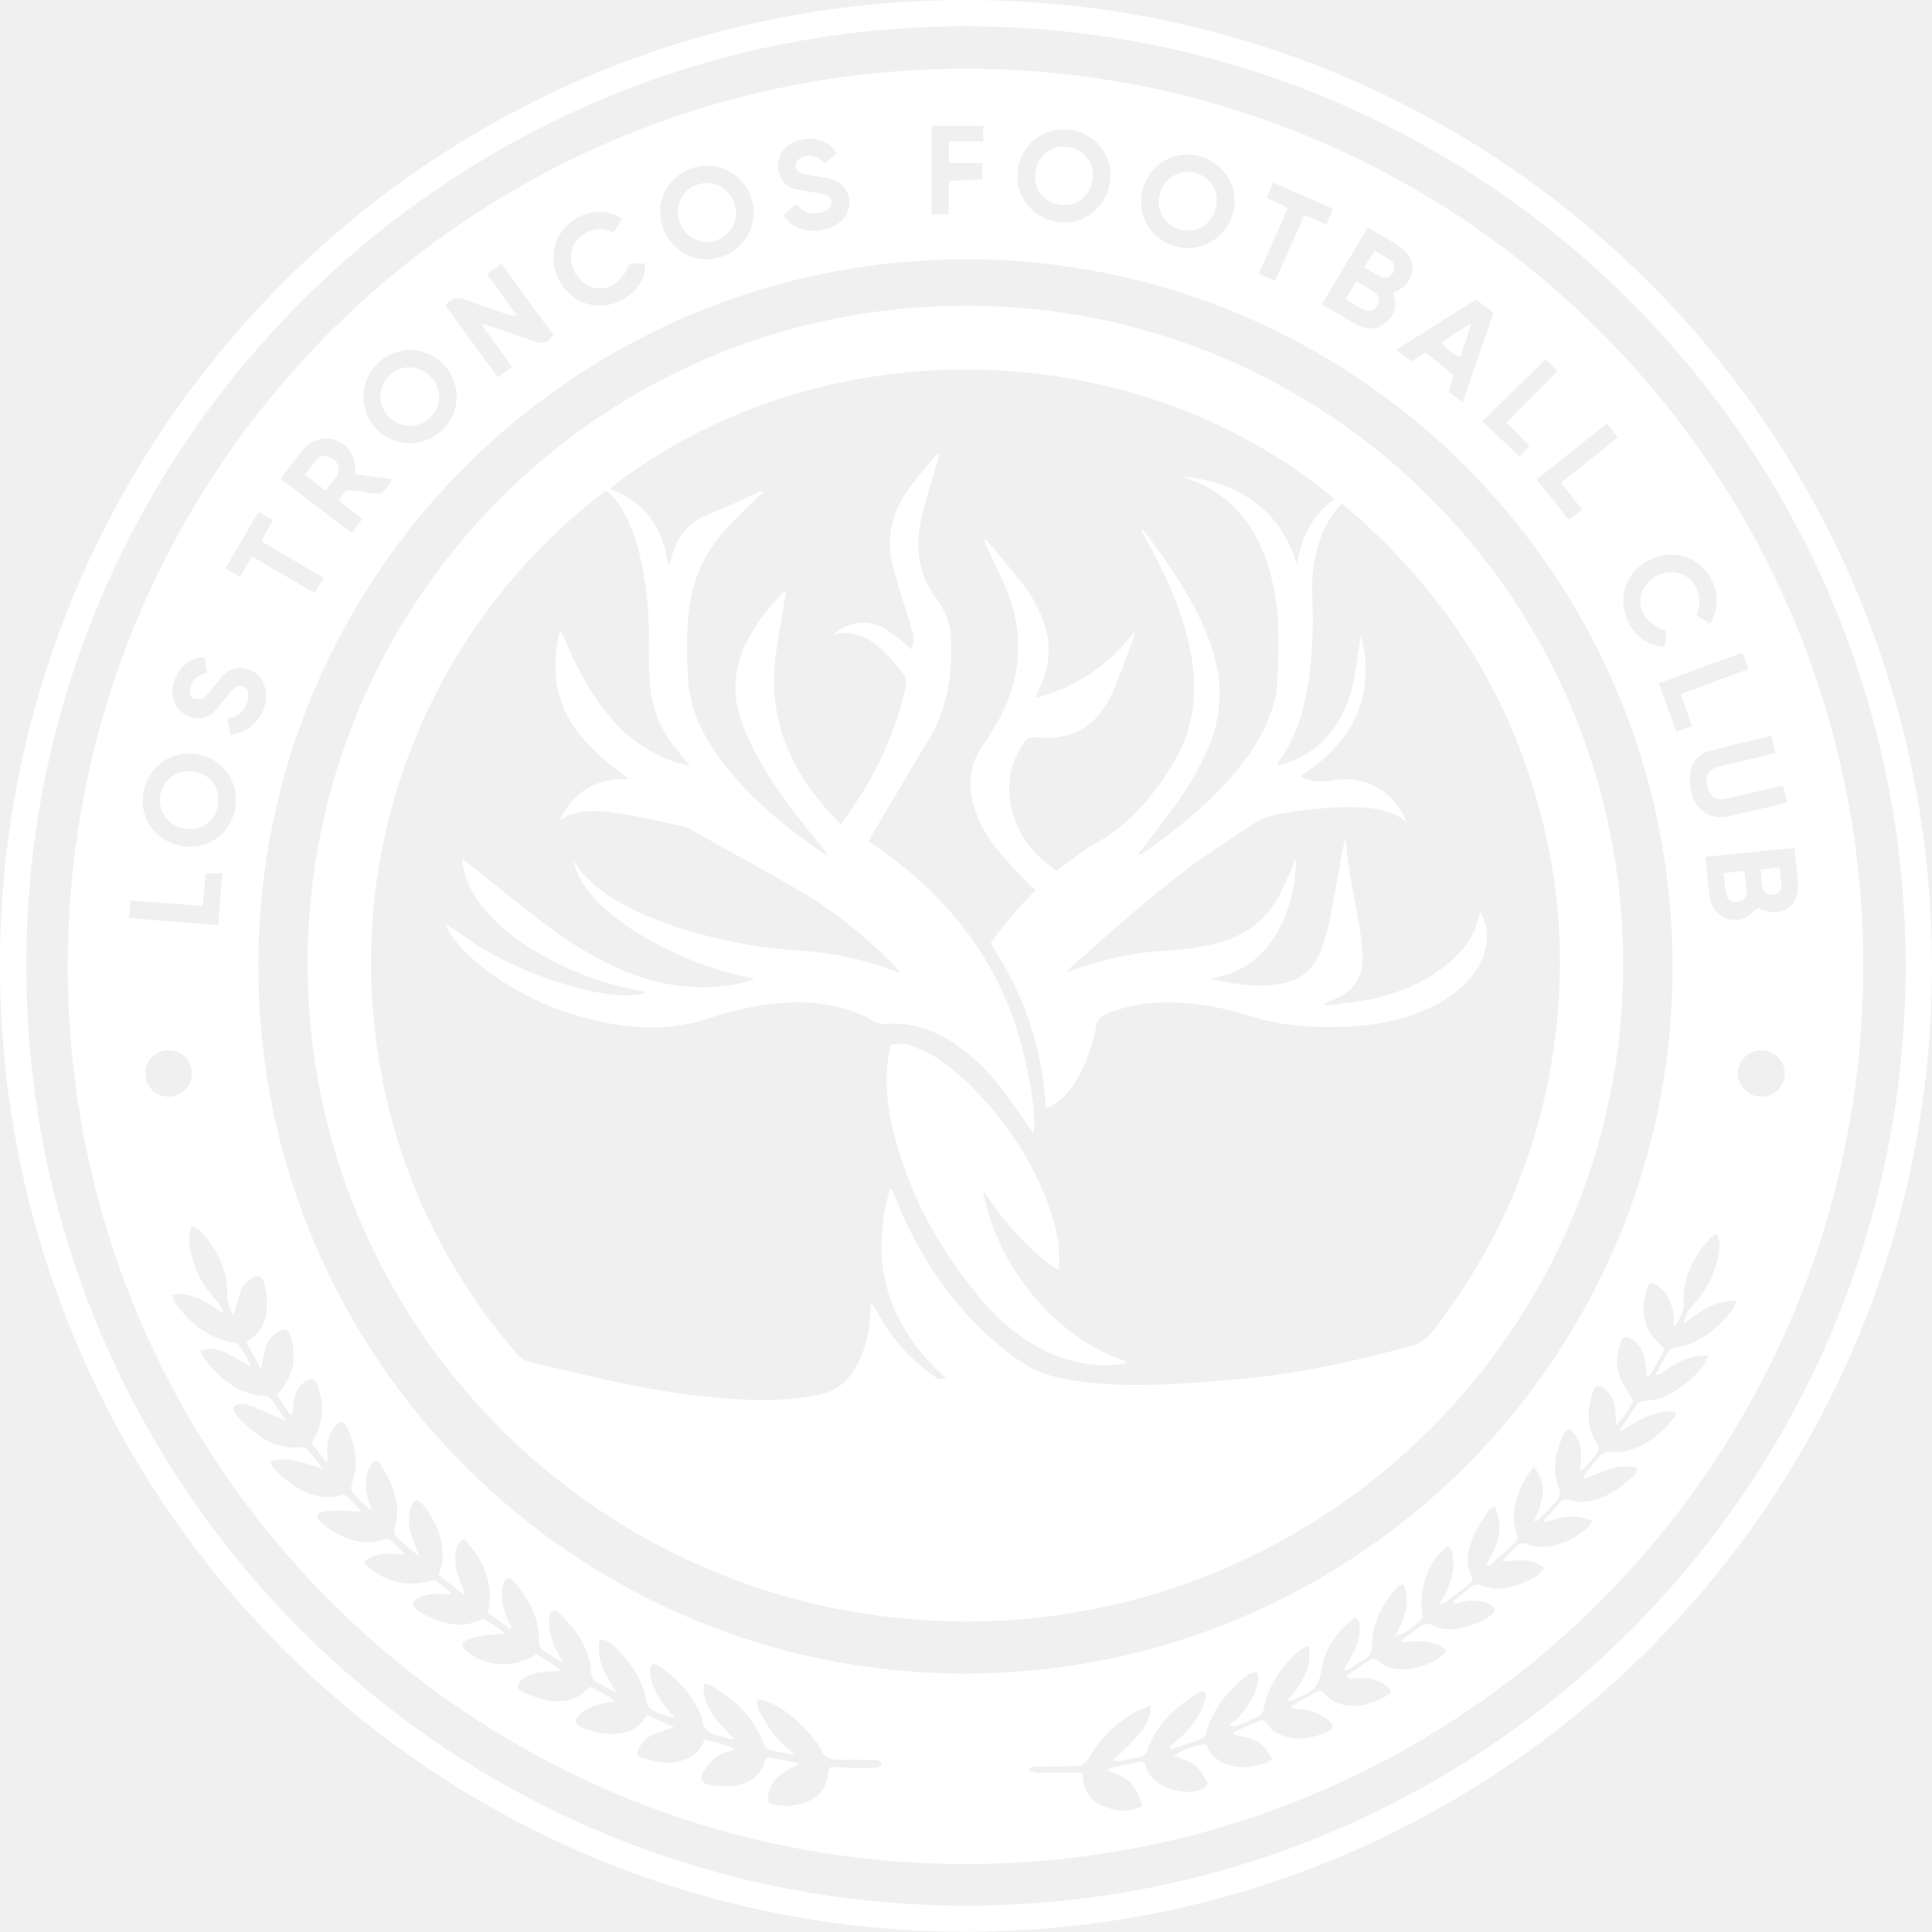
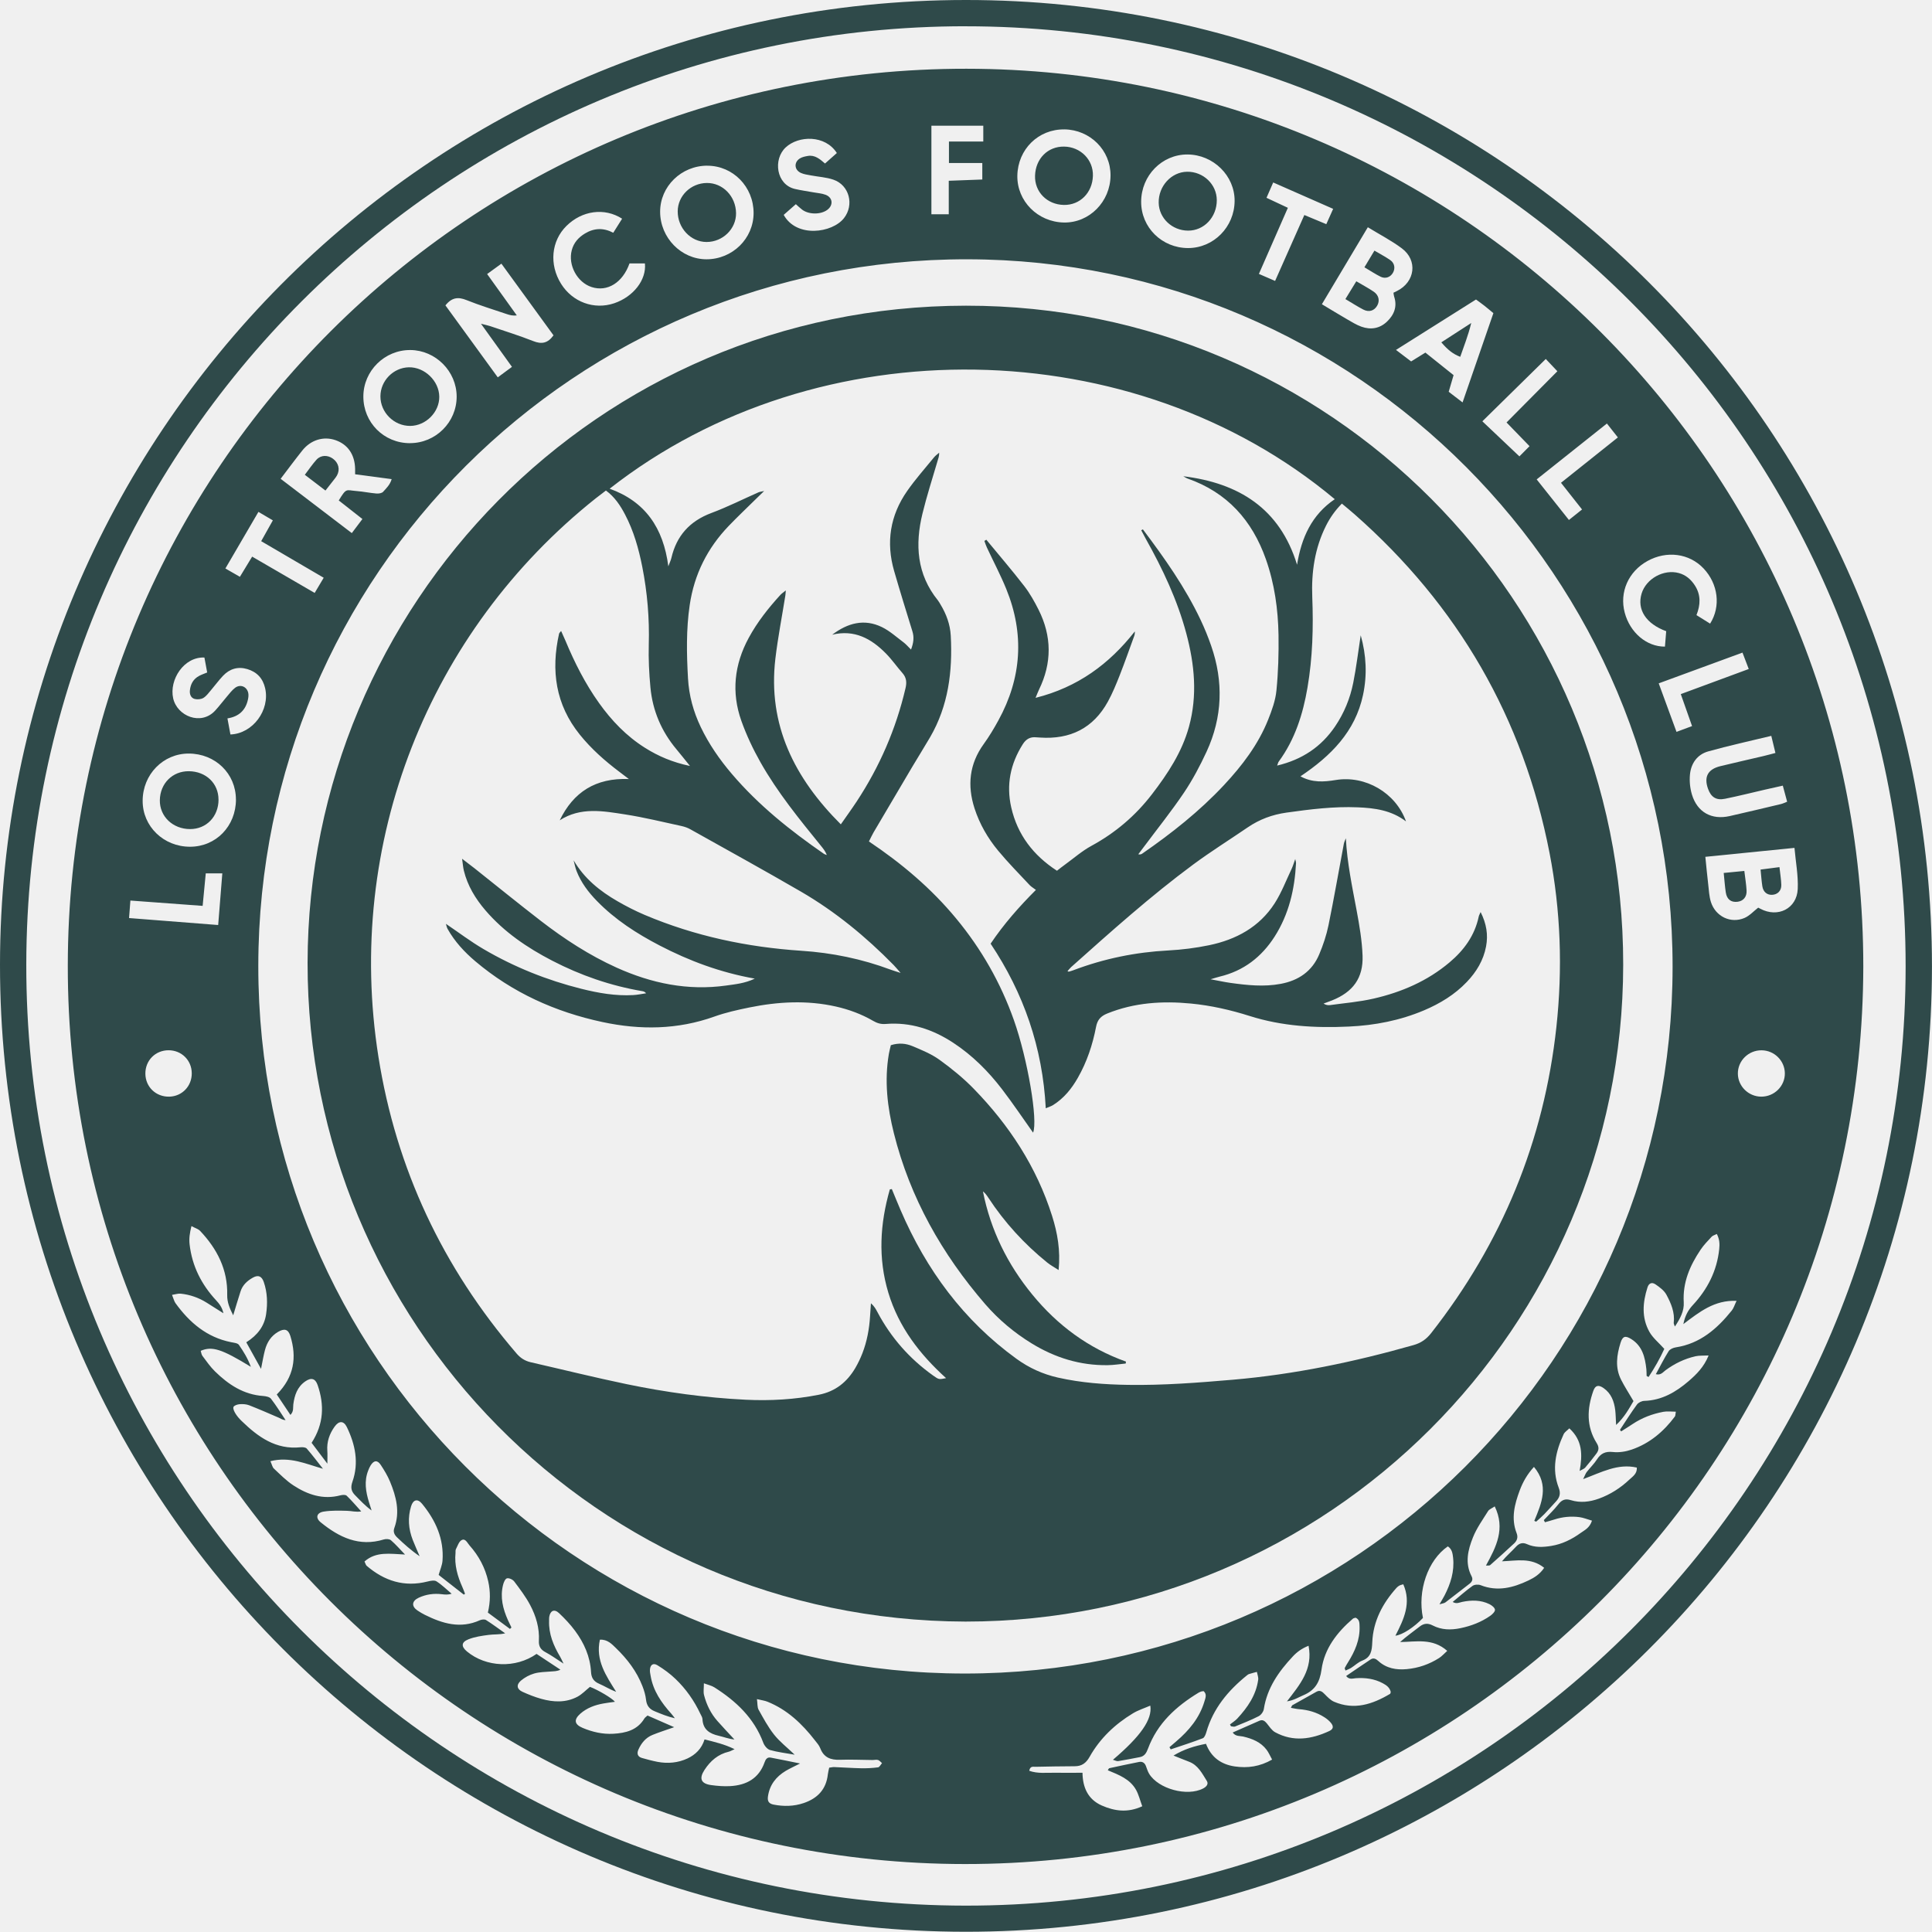
<svg xmlns="http://www.w3.org/2000/svg" width="700" height="700" fill="none">
-   <g fill="#fff" clip-path="url(#a)">
+   <g fill="#2F4A4A" clip-path="url(#a)">
    <path d="M349.822 699.914C156.301 699.814-.058 543.07 0 349.55.057 158.629 154.616.043 349.964 0c193.72-.043 350.079 156.73 350.022 350.221-.057 193.335-156.902 349.808-350.179 349.693h.015Zm0-690.402C162.128 9.512 9.74 161.757 9.526 349.45 9.312 537.743 161.5 690.26 349.793 690.445c187.964.186 340.595-152.273 340.652-340.266.058-188.222-152.359-340.667-340.638-340.653l.015-.014Z" />
    <path d="M675.107 350.236c-.343 179.852-145.548 325.242-325.471 325.142-179.938-.1-325.214-145.647-325.071-325.485.143-179.895 145.69-325.128 325.585-324.985 179.624.128 325.028 145.947 324.957 325.328Zm-69.096.1c.071-141.363-114.356-256.19-255.504-256.39-141.92-.214-256.846 114.313-256.918 256.018-.071 141.491 114.513 256.318 255.847 256.389 141.734.072 256.503-114.441 256.575-256.017ZM100.345 505.18c6.212-6.312 7.241-13.339 4.87-21.08-.771-2.514-2.142-2.885-4.456-1.542-2.557 1.485-4 3.784-4.742 6.527-.557 2.056-.885 4.17-1.442 6.883a3529.281 3529.281 0 0 0-5.342-9.626c4.114-2.599 6.556-5.884 7.184-10.211.571-3.899.471-7.812-.843-11.626-.728-2.099-1.985-2.685-3.913-1.614-2.056 1.143-3.77 2.685-4.513 5.028-.9 2.77-1.714 5.57-2.656 8.64-1.243-2.456-2.228-4.684-2.171-7.341.228-9.183-3.642-16.709-9.797-23.222-.686-.728-1.814-1.028-3.157-1.757-.642 2.571-.914 4.528-.671 6.627.9 7.855 4.285 14.525 9.597 20.252 1.171 1.271 2.185 2.542 2.657 4.699l-6.084-3.842a21.758 21.758 0 0 0-9.398-3.256c-.9-.1-1.856.242-3.142.442.557 1.357.757 2.285 1.257 2.999 5.084 7.027 11.34 12.383 20.152 14.14.985.199 2.37.314 2.828.971 1.628 2.371 3.184 4.827 4.327 7.955-10.554-6.456-14.025-7.57-18.167-5.799.2.6.243 1.328.615 1.828 1.456 1.928 2.842 3.956 4.556 5.627 4.87 4.771 10.368 8.427 17.48 8.912.972.072 2.286.329 2.8.986 1.914 2.471 3.556 5.156 5.298 7.755-1.085-.043-1.713-.543-2.427-.857-3.571-1.542-7.156-3.113-10.783-4.527-1.043-.4-2.285-.472-3.414-.386-.814.057-2.028.457-2.256 1.014-.243.628.314 1.7.757 2.428.6.971 1.385 1.857 2.213 2.656 5.942 5.77 12.368 10.44 21.323 9.512.743-.071 1.828 0 2.243.457 2.056 2.357 3.941 4.87 5.884 7.327-6.213-1.757-11.983-4.528-19.038-2.742.543 1.185.7 2.156 1.271 2.685 2.257 2.113 4.47 4.384 7.041 6.07 5.156 3.37 10.754 5.284 17.067 3.613.714-.186 1.828-.272 2.256.143 1.857 1.785 3.528 3.77 5.27 5.684-1.956.314-3.499-.172-5.055-.214-2.857-.072-5.77-.172-8.57.285-2.556.414-3.027 2.285-1.071 3.871 6.699 5.455 13.954 8.983 22.923 6.212.757-.228 1.985-.185 2.528.286 1.699 1.457 3.17 3.171 5.113 5.184-5.485-.243-10.483-1.199-14.682 2.528.371.757.471 1.271.771 1.543 6.427 5.512 13.682 7.84 22.108 5.698 1.029-.257 2.457-.543 3.2-.057 1.985 1.271 3.684 2.971 5.498 4.499-1.314.4-2.413.314-3.499.171-2.928-.357-5.77.029-8.441 1.271-2.527 1.186-2.685 3.114-.414 4.642a24.053 24.053 0 0 0 2.685 1.571c6.384 3.17 12.868 5.113 19.895 1.942.643-.285 1.714-.414 2.242-.071 2.371 1.499 4.628 3.199 6.927 4.813-2.199.514-4.127.314-6.013.571-2.485.329-5.041.686-7.341 1.614-2.599 1.043-2.627 2.614-.499 4.385 6.955 5.755 17.623 6.198 25.221.885 2.828 1.871 5.742 3.785 8.641 5.713-1.228.628-2.314.557-3.399.657-2.057.171-4.185.171-6.141.742a13.342 13.342 0 0 0-4.785 2.585c-1.742 1.514-1.457 3.114.6 4.042 2.199 1 4.47 1.9 6.784 2.542 4.427 1.243 8.926 1.457 13.125-.771 1.657-.885 2.999-2.342 4.527-3.57 3 1.142 8.141 4.184 9.041 5.413-1.414.2-2.785.357-4.128.599-3.099.543-6.027 1.614-8.412 3.714-2.456 2.185-2.142 3.884.843 5.141 3.556 1.5 7.255 2.342 11.126 2.128 4.513-.257 8.683-1.285 11.254-5.541.228-.372.643-.614 1.128-1.071 3.114 1.356 6.198 2.713 9.655 4.227-2.971 1.043-5.442 1.828-7.841 2.799-2.471 1-4.07 2.971-5.127 5.356-.6 1.385-.3 2.542 1.285 2.999 1.885.543 3.77 1.043 5.699 1.414 3.727.7 7.44.343 10.825-1.242 2.814-1.329 5.113-3.471 6.17-6.898 3.656.942 7.127 1.699 10.883 3.541-1.071.472-1.557.772-2.071.9-3.928.929-6.698 3.328-8.855 6.641-1.999 3.085-1.285 4.956 2.428 5.47 2.271.314 4.613.5 6.898.372 5.856-.329 10.412-2.757 12.468-8.641.372-1.071.957-1.928 2.228-1.685 3.357.628 6.684 1.328 10.626 2.128-2.142 1.099-3.727 1.799-5.184 2.67-3.528 2.114-5.856 5.085-6.456 9.298-.257 1.785.415 2.599 2.043 2.928 3.684.714 7.326.657 10.911-.557 5.027-1.7 8.169-4.985 8.755-10.44.086-.772.314-1.543.485-2.385.7-.086 1.257-.229 1.814-.215 3.228.129 6.456.357 9.669.429a40.983 40.983 0 0 0 6.213-.329c.542-.071.957-.985 1.442-1.528-.485-.4-.914-.985-1.456-1.142-.629-.186-1.372.028-2.057.014-3.913-.029-7.841-.229-11.754-.086-3.356.114-5.827-.828-7.113-4.184-.399-1.043-1.213-1.957-1.928-2.857-4.655-5.998-10.04-11.125-17.224-14.01-.999-.4-2.099-.529-3.784-.929.242 1.714.1 2.942.585 3.814 1.728 3.099 3.428 6.269 5.613 9.04 2.014 2.542 4.67 4.599 7.47 7.284-3.342-.6-6.199-.914-8.941-1.7-.985-.285-2.028-1.556-2.414-2.599-3.356-8.998-9.897-15.139-17.752-20.109-.986-.628-2.214-.871-3.785-1.457 0 1.814-.243 3.085.043 4.228.9 3.499 2.457 6.712 4.87 9.44 2 2.271 4.099 4.47 6.156 6.684-2.043-.186-3.828-.914-5.699-1.342-3.313-.757-5.713-2.257-5.884-6.056-.028-.643-.471-1.285-.771-1.914-2.228-4.741-5.199-8.983-8.969-12.596-1.971-1.9-4.228-3.557-6.57-4.985-1.585-.971-2.656-.143-2.728 1.728-.028.686.129 1.371.243 2.057.914 5.456 3.899 9.769 7.498 13.768.471.514.871 1.099 1.3 1.656-2.657-.599-4.97-1.571-7.298-2.527-1.871-.757-2.9-2.014-3.142-4.114-.186-1.699-.686-3.399-1.314-4.998-2.071-5.37-5.513-9.855-9.598-13.797-1.471-1.414-3.028-3.185-5.812-3.042-1.657 7.455 2.227 13.054 5.884 18.881-2.271-.814-4.156-2.057-6.199-2.928-1.971-.842-2.785-2.171-2.899-4.227-.314-5.599-2.514-10.526-5.798-14.954-1.7-2.299-3.699-4.413-5.785-6.383-1.713-1.614-3.184-.957-3.57 1.371-.071.457-.029.914-.043 1.385-.171 4.799 1.6 9.012 3.999 13.039.357.586.614 1.229 1.243 2.5-2.628-1.686-4.485-3.057-6.513-4.128-1.771-.928-2.528-2.142-2.428-4.127.257-4.628-1.042-8.969-3.156-12.968-1.6-3.028-3.714-5.799-5.784-8.555-.529-.7-1.871-1.328-2.628-1.128-.643.157-1.2 1.485-1.414 2.385-1.114 4.47-.057 8.683 1.771 12.768.4.899.842 1.771 1.271 2.656-.186.172-.357.343-.543.514a5018.886 5018.886 0 0 0-7.998-5.912c.943-4.028.943-7.641.129-11.312-1.114-4.97-3.428-9.269-6.784-13.039-.814-.914-1.485-2.642-2.856-1.914-1 .529-1.457 2.114-2.071 3.285-.2.371-.1.9-.143 1.371-.443 4.385.728 8.455 2.499 12.397.357.785.629 1.585.943 2.385-.143.1-.3.214-.443.314a3404.69 3404.69 0 0 1-9.112-7.141c.529-1.857 1.271-3.47 1.4-5.141.571-7.927-2.5-14.654-7.398-20.624-1.628-1.985-3.242-1.528-3.985.9-1.271 4.128-.957 8.198.6 12.197.771 1.985 1.671 3.927 2.499 5.898-3.013-2.042-5.627-4.398-8.169-6.826-.943-.9-1.528-1.986-1-3.414 2.128-5.827.672-11.382-1.556-16.781-.872-2.114-2.086-4.113-3.342-6.027-1.214-1.871-2.5-1.757-3.685.129-.371.585-.629 1.228-.886 1.87-1.528 3.871-.885 7.698.286 11.497.314 1 .628 1.986.943 2.971-2.343-1.685-4.099-3.628-5.956-5.498-1.471-1.472-1.7-2.885-.971-4.956 2.385-6.827 1.014-13.44-2.028-19.738-1.157-2.385-2.885-2.371-4.456-.171-1.857 2.613-2.871 5.484-2.628 8.755.1 1.271.014 2.556.014 4.655-2.256-2.984-4.013-5.312-5.712-7.555 4.455-6.869 4.641-13.782 2.199-20.894-.843-2.471-2.371-2.842-4.499-1.357-2.899 2.014-3.885 5.013-4.327 8.312-.157 1.171.242 2.485-1.043 3.828-1.742-2.6-3.313-4.956-4.956-7.413l.072-.057Zm476.445 45.774c-1.686-.486-3.057-1.057-4.47-1.257-3.114-.414-6.213-.114-9.227.871-1.099.357-2.213.643-3.327.971-.143-.257-.272-.514-.414-.771 1.785-1.914 3.713-3.727 5.312-5.784 1.257-1.614 2.543-2.057 4.456-1.457 3.442 1.071 6.856.657 10.183-.543 4.171-1.513 7.87-3.884 11.083-6.926 1.128-1.071 2.814-2.071 2.671-4.328-6.913-1.571-12.768 1.686-19.452 4.185.643-1.3.871-2.042 1.314-2.599 1.199-1.543 2.656-2.928 3.699-4.556 1.414-2.2 3.085-2.957 5.755-2.671 2.214.243 4.642-.129 6.77-.857 6.527-2.228 11.597-6.513 15.696-11.997.228-.314.171-.842.343-1.756-1.671 0-3.128-.215-4.499.042-3.999.743-7.755 2.171-11.169 4.442-1.371.914-2.756 1.771-4.141 2.657-.143-.186-.286-.386-.429-.572 2.028-3.07 3.985-6.184 6.156-9.154.528-.715 1.713-1.3 2.628-1.329 6.384-.185 11.496-3.199 16.11-7.169 2.813-2.428 5.527-5.085 7.226-9.283-1.899.1-3.37-.029-4.741.285-3.985.9-7.598 2.657-10.883 5.085-.914.671-1.671 1.87-3.499 1.413 1.614-2.956 2.999-5.727 4.641-8.34.457-.729 1.657-1.243 2.6-1.386 8.826-1.356 14.967-6.741 20.28-13.353.671-.828.985-1.957 1.728-3.499-8.041-.329-13.382 3.984-19.281 8.426.629-3.07 1.743-5.07 3.442-6.898 5.328-5.727 8.727-12.397 9.555-20.266.2-1.842.129-3.599-.871-5.484-.757.385-1.471.557-1.885.999-1.4 1.514-2.871 3.014-4.014 4.728-3.856 5.741-6.512 11.839-6.084 19.052.186 3.07-1.256 5.855-3.213 8.755-.243-.743-.457-1.057-.414-1.329.457-3.756-.971-7.083-2.657-10.211-.814-1.514-2.442-2.714-3.927-3.728-1.343-.928-2.442-.443-2.928 1.1-1.742 5.441-2.185 10.954.7 16.096 1.242 2.213 3.385 3.927 5.398 6.169-1.528 3.371-3.499 6.856-5.698 10.183-.529-.285-.714-.342-.714-.399-.043-.8 0-1.6-.086-2.385-.471-4.328-1.428-8.441-5.498-10.969-2.114-1.314-3.085-1.057-3.842 1.3-1.414 4.484-2.057 9.04.185 13.453 1.271 2.5 2.814 4.87 4.485 7.727-1.543 2.599-3.199 5.77-6.298 8.655-.129-2.2-.129-3.799-.315-5.37-.4-3.171-1.442-6.042-4.213-7.984-1.828-1.271-2.999-1.071-3.727 1-2.3 6.469-2.571 12.896 1.228 18.938.928 1.485.785 2.57-.086 3.756a94.742 94.742 0 0 1-4.099 5.127c-.371.428-1.014.628-1.999 1.185 1.057-5.884 1.057-11.054-3.728-15.424-.757.757-1.685 1.314-2.071 2.128-2.885 6.227-4.37 12.668-1.785 19.38.8 2.057.371 3.542-1.014 5.013-1.414 1.514-2.771 3.085-4.213 4.571-.928.956-1.957 1.813-2.942 2.713-.229-.1-.457-.186-.686-.286 2.685-6.426 5.456-12.867-.114-19.551-2.485 2.713-4.027 5.512-5.156 8.512-1.871 5.027-3.213 10.154-1.128 15.467.6 1.528.157 2.756-.914 3.756a409.19 409.19 0 0 1-8.698 7.869c-.228.2-.757.086-1.499.143 3.77-6.841 7.083-13.396 3.184-21.437-1.028.7-1.985 1.028-2.413 1.7-1.942 3.113-4.142 6.169-5.484 9.54-1.8 4.499-2.985 9.269-.5 14.053.571 1.086.257 1.971-.714 2.714-2.928 2.242-5.813 4.542-8.755 6.77-.429.328-1.071.357-2.157.699.829-1.442 1.371-2.313 1.843-3.213 2.199-4.27 3.613-8.726 3.099-13.625-.172-1.6-.4-3.185-1.914-4.156-7.241 4.97-11.068 16.096-9.012 25.936-3.17 3.328-7.398 6.127-9.983 6.427 3.071-5.942 5.856-11.84 2.856-18.624-.685.214-1.042.257-1.328.414-.4.229-.8.5-1.1.843-5.07 5.656-8.497 12.097-8.811 19.795-.129 2.985-.429 5.384-3.642 6.612-1.471.557-2.671 1.786-4.042 2.642-.614.386-1.314.614-2.014.943-.157-.5-.343-.771-.271-.914.357-.714.771-1.4 1.199-2.085 2.486-3.971 4.328-8.141 4.171-12.968-.043-1.286 0-2.542-1.443-3.185-.371.128-.757.171-.985.371-5.742 4.942-10.326 10.84-11.354 18.424-.643 4.67-2.414 7.555-6.627 9.326-1.757.743-3.371 1.814-5.899 2.199 4.742-6.126 9.484-11.696 7.827-20.151-2.485.999-4.227 2.285-5.699 3.87-5.112 5.456-9.326 11.426-10.511 19.081-.143.957-1.014 2.142-1.885 2.585-2.757 1.414-5.67 2.542-8.541 3.727-.414.172-.971-.043-1.471-.085-.128-.215-.243-.443-.371-.657.885-.7 1.871-1.314 2.642-2.128 3.728-4.028 6.812-8.455 7.584-14.068.128-.914-.3-1.9-.472-2.856-.942.257-1.899.485-2.842.785-.314.1-.6.343-.871.557-6.755 5.484-12.14 11.925-14.596 20.48-.243.829-.671 1.986-1.3 2.228-3.827 1.471-7.726 2.714-11.611 4.028a22.769 22.769 0 0 1-.457-.786c.814-.7 1.614-1.399 2.442-2.099 4.642-3.956 8.441-8.498 10.226-14.468.386-1.285.971-2.628-.286-3.742-.357.043-.599.043-.814.115-.328.114-.657.228-.957.4-8.169 4.955-14.995 11.139-18.409 20.366-.557 1.499-1.257 2.713-2.956 3.027-2.614.486-5.213 1.029-7.827 1.443-.528.086-1.128-.272-1.899-.486 9.997-8.483 14.353-14.653 13.539-19.623-2.171.943-4.37 1.628-6.284 2.785-6.513 3.942-11.94 9.083-15.696 15.753-1.271 2.271-2.842 3.442-5.456 3.427-4.727 0-9.454.115-14.167.2-.857.015-1.928-.357-2.257 1.443 3.028 1.1 6.213.657 9.326.714 3.2.057 6.399 0 9.969 0 .057 5.142 1.857 9.612 6.984 11.868 4.627 2.028 9.383 2.728 14.668.272-.815-2.185-1.286-4.214-2.257-5.956-2.199-3.927-6.284-5.441-10.226-7.084.257-.385.357-.7.514-.742a553.215 553.215 0 0 1 10.812-2.271c1.157-.229 2.013.285 2.456 1.414.386.957.657 1.985 1.186 2.856 3.356 5.513 13.81 8.355 19.566 5.342 1.128-.586 2.085-1.571 1.328-2.757-1.7-2.685-3.142-5.698-6.441-6.941-1.885-.714-3.742-1.485-5.613-2.228 3.77-2.285 7.627-3.47 11.768-4.256 1.9 4.984 5.585 7.484 10.441 8.198 4.613.671 9.069.071 13.51-2.485-.771-1.4-1.242-2.571-1.985-3.542-2.128-2.814-5.184-4.028-8.526-4.813-1.2-.271-2.714.043-3.771-1.457 3.399-1.499 6.541-2.885 9.683-4.256 1.172-.514 1.928.043 2.671.943.943 1.142 1.8 2.556 3.042 3.227 6.57 3.571 13.154 2.543 19.595-.442 1.542-.714 1.657-1.743.528-3.057-.657-.771-1.485-1.442-2.356-1.985-2.771-1.771-5.856-2.628-9.126-2.885-.943-.071-1.885-.3-2.942-.485.3-.557.357-.857.528-.943 2.899-1.642 5.813-3.271 8.726-4.884 1.271-.714 2.1-.043 2.985.871 1.014 1.028 2.1 2.185 3.385 2.742 7.298 3.142 13.925.943 20.295-2.842.157-.086.157-.414.257-.686-.357-1.571-1.5-2.428-2.871-3.156-3.056-1.642-6.312-2.057-9.712-1.842-1.128.071-2.456.657-3.584-.786 3.056-2.071 5.955-4.084 8.912-6.027 1.042-.685 1.928-.171 2.77.6 2.942 2.671 6.513 3.285 10.312 2.928 4.199-.386 8.112-1.743 11.682-4.013 1-.629 1.8-1.571 2.957-2.6-5.327-4.713-11.254-3.27-17.067-3.199 2.271-2.071 4.699-3.727 7.012-5.556 1.557-1.242 3.014-1.371 4.756-.471 3.214 1.671 6.627 1.728 10.112 1 3.884-.814 7.526-2.199 10.783-4.485.757-.528 1.785-1.542 1.699-2.213-.1-.757-1.185-1.6-2.028-2.014-3.142-1.528-6.441-1.5-9.812-.814-.999.2-2.07.871-3.484.028 2.556-2.099 4.77-4.084 7.183-5.812.7-.5 2.086-.6 2.928-.272 6.099 2.414 11.797.943 17.339-1.699 2.142-1.014 4.198-2.314 5.698-4.585-4.727-3.827-9.997-2.556-15.282-2.356 1.6-1.957 3.442-3.499 5.042-5.256 1.2-1.314 2.456-1.671 3.999-.971 2.87 1.3 5.87 1.128 8.84.643 3.942-.643 7.455-2.4 10.655-4.713 1.442-1.029 3.242-1.814 4.084-4.471l-.028.029Zm41.089-240.522c.385 3.728.657 6.812 1.028 9.897.257 2.171.343 4.413.986 6.47 1.671 5.284 7.212 7.941 12.196 5.784 1.814-.785 3.257-2.413 4.942-3.727.143.071.443.228.743.385 6.326 3.414 13.253 0 13.582-7.141.214-4.856-.729-9.783-1.186-14.896-10.983 1.1-21.48 2.157-32.305 3.242l.014-.014ZM495.597 82.321a80816.513 80816.513 0 0 1-16.653 27.907c3.199 1.914 6.127 3.713 9.112 5.441 1.685.972 3.371 2.028 5.184 2.685 3.4 1.229 6.67.686 9.298-1.828 2.571-2.456 3.785-5.455 2.585-9.069-.143-.414-.157-.871-.243-1.399.486-.243.886-.429 1.286-.629 6.569-3.285 7.583-11.083 1.742-15.453-3.742-2.8-7.969-4.97-12.311-7.64v-.015ZM385.655 46.888c-9.412-.143-16.882 7.198-17.053 16.752-.157 9.226 7.398 16.824 16.896 16.981 9.183.158 16.795-7.526 16.867-17.01.071-9.154-7.356-16.595-16.725-16.738l.015.015Zm44.816 42.988c9.241 0 16.782-7.626 16.853-17.052.071-9.14-7.698-16.81-17.081-16.853-9.241-.029-16.739 7.612-16.781 17.095-.043 9.326 7.512 16.796 17.009 16.81Zm-269.085 20.766c6.312 8.684 12.582 17.296 18.966 26.079 1.885-1.4 3.413-2.528 5.142-3.799-3.742-5.213-7.27-10.126-11.226-15.625 1.6.415 2.471.586 3.313.857 5.228 1.786 10.512 3.414 15.653 5.442 3.042 1.199 5.242.771 7.313-2.1-6.227-8.569-12.483-17.181-18.881-25.964-1.928 1.4-3.471 2.513-5.17 3.756 3.727 5.184 7.241 10.097 10.754 14.996-1.428.157-2.513-.1-3.556-.457-4.899-1.657-9.869-3.171-14.668-5.099-2.97-1.199-5.284-1.014-7.626 1.9l-.014.014ZM85.477 289.68c0-9.369-7.455-16.638-17.095-16.652-9.27-.015-16.682 7.569-16.696 17.124-.028 9.269 7.584 16.638 17.167 16.638 9.383 0 16.624-7.441 16.639-17.11h-.015ZM256.318 60.027c-9.441-.029-17.182 7.526-17.139 16.738.029 9.384 7.641 17.167 16.782 17.181 9.426 0 17.081-7.512 17.081-16.78 0-9.47-7.441-17.096-16.71-17.125l-.014-.014Zm-107.815 100.53c9.341.029 16.982-7.583 16.953-16.895-.029-9.126-7.612-16.753-16.738-16.838-9.327-.086-17.039 7.512-17.067 16.809-.029 9.441 7.398 16.91 16.852 16.939v-.015Zm-46.816 12.926c8.712 6.655 17.124 13.068 25.779 19.666 1.357-1.8 2.557-3.399 3.842-5.099-3.056-2.399-5.841-4.584-8.569-6.727 2.856-4.713 2.613-3.699 6.441-3.413 2.414.186 4.799.7 7.198.9.814.071 1.971-.1 2.442-.629 1.171-1.299 2.514-2.57 3.085-4.584-4.556-.6-8.855-1.171-13.239-1.757v-1.956c-.1-5.142-2.614-8.841-7.084-10.398-4.342-1.514-8.969-.128-12.054 3.742-2.585 3.242-5.056 6.584-7.841 10.24v.015Zm439.398-60.027c-1.286-1.057-2.242-1.886-3.228-2.657-1.042-.814-2.114-1.585-3.07-2.285-9.826 6.184-19.224 12.111-28.993 18.267 2.143 1.628 3.842 2.927 5.485 4.17 1.856-1.143 3.413-2.114 5.17-3.199 3.413 2.728 6.812 5.441 10.211 8.169-.628 2.114-1.171 3.97-1.771 6.027 1.614 1.243 3.171 2.442 5.027 3.856 3.828-11.083 7.456-21.594 11.169-32.348Zm100.702 153.159c-7.884 1.914-15.439 3.542-22.851 5.627-4.014 1.128-6.27 4.37-6.641 8.469a19.432 19.432 0 0 0 .714 7.141c1.942 6.441 7.126 9.312 13.696 7.827 6.184-1.4 12.354-2.871 18.524-4.342.742-.171 1.428-.528 2.285-.857-.557-2.057-1.043-3.885-1.571-5.827-2.385.528-4.413.986-6.427 1.443-4.827 1.114-9.64 2.327-14.496 3.313-3.199.657-5.07-.571-6.156-3.571-1.571-4.37-.1-7.14 4.499-8.254 5.156-1.257 10.326-2.414 15.482-3.628 1.414-.329 2.827-.728 4.427-1.143-.514-2.113-.928-3.87-1.5-6.198h.015Zm-558.31-.5c8.156-.3 14.383-8.855 12.597-16.724-.814-3.599-2.984-5.927-6.47-6.97-3.413-1.014-6.412-.1-8.826 2.457-1.5 1.585-2.785 3.37-4.213 5.027-.9 1.043-1.728 2.257-2.856 2.957-.843.514-2.185.642-3.17.385-1.358-.357-1.872-1.671-1.743-3.042.214-2.314 1.242-4.199 3.342-5.313.885-.471 1.842-.8 2.928-1.242-.357-1.914-.686-3.685-1-5.413-7.412-.343-12.825 8.026-11.326 14.767 1.443 6.456 10.04 9.998 15.168 4.513 1.485-1.599 2.785-3.37 4.213-5.027.971-1.128 1.885-2.385 3.042-3.27 1.9-1.443 4.285-.472 4.784 1.856.158.757.058 1.614-.114 2.385-.842 3.885-3.299 6.184-7.426 6.827.385 2.071.714 3.856 1.085 5.856l-.014-.029Zm141.92-186.879c-6.398-4.099-14.51-2.956-20.166 2.628-5.513 5.441-6.312 13.982-1.942 20.966 4.142 6.627 11.954 9.497 19.223 7.055 6.956-2.342 11.769-8.483 11.154-14.439h-5.584c-2.485 6.998-8.055 10.412-13.739 8.555-5.227-1.7-8.598-7.97-7.184-13.34.714-2.727 2.428-4.64 4.799-6.07 3.299-1.984 6.712-2.127 10.24-.256l3.214-5.113-.015.014Zm58.542-1.4c4.656 8.455 17.624 6.599 21.851 1.2 3.771-4.813 1.943-11.968-3.842-13.939-2.585-.885-5.413-1.028-8.126-1.542-1.243-.243-2.542-.386-3.671-.914-2.37-1.1-2.556-3.828-.357-5.228.829-.528 1.914-.742 2.914-.914 2.542-.428 4.327 1.129 6.213 2.742 1.499-1.328 2.913-2.599 4.284-3.798-4.213-6.627-13.868-6.37-18.523-2.043-4.642 4.313-3.457 13.454 3.299 15.053 2.228.529 4.527.829 6.784 1.243 1.471.271 3.013.357 4.384.885 2.599 1 2.842 3.77.614 5.442-2.371 1.77-6.669 1.77-9.112-.043-.785-.586-1.485-1.285-2.299-2-1.542 1.357-2.914 2.557-4.385 3.856h-.028Zm319.758 150.86c-7.355-2.685-10.654-7.883-8.912-13.639 1.642-5.398 8.012-8.926 13.496-7.426 2.571.699 4.428 2.342 5.856 4.57 2.157 3.399 1.999 6.941.528 10.668 1.743 1.086 3.342 2.086 4.942 3.085 3.97-6.284 2.899-14.41-2.371-19.994-5.17-5.47-13.339-6.556-20.323-2.7-6.927 3.828-10.226 11.312-8.241 18.738 1.914 7.184 7.912 12.34 14.568 12.283.143-1.771.3-3.571.457-5.585ZM343.823 59.07v-7.784h12.44v-5.74h-18.796v32.09h6.285v-12.14c4.256-.156 8.212-.299 12.153-.456v-5.97h-12.096.014Zm139.22 16.61c-7.498-3.3-14.51-6.384-21.737-9.569-.871 2-1.6 3.656-2.428 5.556a2602.13 2602.13 0 0 0 7.741 3.627c-3.556 8.112-6.97 15.896-10.497 23.951 2.071.9 3.899 1.685 5.87 2.542 3.613-8.14 7.055-15.91 10.597-23.88 2.728 1.144 5.241 2.186 7.955 3.314.857-1.913 1.599-3.556 2.485-5.555l.014.014ZM93.633 185.465c-4.028 6.898-7.942 13.611-11.97 20.509 1.929 1.114 3.5 2.014 5.257 3.013 1.528-2.513 2.927-4.827 4.441-7.312a17151 17151 0 0 0 22.651 13.154c1.143-1.928 2.171-3.642 3.271-5.499-7.712-4.513-15.067-8.812-22.651-13.253 1.457-2.6 2.785-4.971 4.227-7.541l-5.227-3.071Zm488.584-32.02c-8.655 6.884-16.996 13.525-25.451 20.252 4.042 5.084 7.798 9.811 11.683 14.696 1.757-1.4 3.156-2.528 4.756-3.799-2.628-3.328-5.027-6.37-7.627-9.669 6.97-5.556 13.754-10.968 20.609-16.438-1.442-1.829-2.585-3.271-3.97-5.028v-.014ZM73.409 328.213c-8.94-.657-17.495-1.285-26.165-1.928-.185 2.385-.328 4.27-.485 6.341 10.94.857 21.451 1.685 32.291 2.528.514-6.427 1-12.425 1.5-18.724h-5.998c-.358 3.799-.729 7.541-1.129 11.769l-.014.014Zm534.015-63.04c2.028-.757 3.699-1.372 5.642-2.1-1.4-3.985-2.714-7.698-4.085-11.583a16315.57 16315.57 0 0 0 24.622-9.097c-.8-2.1-1.514-3.942-2.271-5.941-10.283 3.77-20.18 7.412-30.349 11.139 2.2 5.999 4.271 11.655 6.441 17.567v.015Zm-61.583-112.099a23506.8 23506.8 0 0 1 18.423-18.567c-1.356-1.442-2.685-2.842-4.198-4.441a34613.99 34613.99 0 0 1-22.98 22.579c4.627 4.385 9.026 8.541 13.425 12.711.971-.971 2.242-2.256 3.67-3.699-2.785-2.871-5.484-5.656-8.34-8.598v.015ZM69.481 388.811c-.057-4.67-3.684-8.255-8.354-8.283-4.814-.029-8.513 3.699-8.455 8.526.057 4.799 3.856 8.412 8.697 8.283 4.642-.128 8.17-3.841 8.112-8.526Zm568.607 8.526c4.756.043 8.655-3.813 8.597-8.483-.057-4.556-3.827-8.284-8.426-8.312-4.756-.043-8.655 3.813-8.598 8.483.058 4.556 3.828 8.27 8.427 8.312Z" />
    <path d="M624.534 316.287c2.828-.271 5.056-.499 7.47-.728.314 2.599.685 4.842.814 7.098.128 2.3-1.186 3.813-3.271 4.071-2.328.285-3.87-.857-4.256-3.357-.343-2.228-.485-4.484-.757-7.069v-.015ZM644.729 314.16c.257 2.399.614 4.427.671 6.469.057 2.143-1.385 3.514-3.371 3.585-1.828.057-3.184-1.071-3.499-3.099-.3-1.914-.414-3.842-.642-6.056 2.242-.285 4.256-.557 6.855-.885l-.014-.014ZM487.457 108.371c1.442-2.356 2.627-4.284 3.956-6.455 2.242 1.328 4.356 2.442 6.312 3.77 1.871 1.271 2.271 3.314 1.243 5.085-1.071 1.842-2.971 2.456-5.027 1.385-2.114-1.1-4.114-2.399-6.484-3.799v.014ZM494.354 96.846c1.343-2.243 2.4-4 3.628-6.041 2.085 1.242 4.013 2.227 5.77 3.456 1.571 1.114 1.842 3.028.914 4.613-.928 1.585-2.714 2.242-4.456 1.385-1.928-.957-3.742-2.17-5.856-3.413ZM385.541 53.114c5.984.086 10.625 4.785 10.44 10.598-.186 6.14-4.699 10.654-10.54 10.54-6.084-.129-10.612-4.728-10.426-10.597.2-6.184 4.627-10.626 10.511-10.54h.015ZM440.869 72.51c.014 6.17-4.614 11.082-10.412 11.053-5.798-.028-10.526-4.513-10.64-10.082-.129-6.027 4.57-11.169 10.283-11.255 5.884-.085 10.754 4.57 10.769 10.298v-.015ZM79.179 289.709c0 6.141-4.385 10.683-10.297 10.683-6.27 0-11.069-4.585-10.969-10.483.1-6.07 4.613-10.555 10.54-10.483 6.199.071 10.726 4.413 10.712 10.283h.014ZM255.989 87.677c-5.727 0-10.497-5.085-10.44-11.14.043-5.599 4.742-10.169 10.512-10.24 5.812-.072 10.554 4.813 10.625 10.94.057 5.684-4.798 10.44-10.697 10.44ZM148.618 154.316c-5.87.029-10.812-4.884-10.783-10.754.028-5.613 4.67-10.354 10.283-10.483 5.713-.129 10.968 4.927 11.04 10.626.071 5.613-4.87 10.583-10.555 10.611h.015ZM117.926 177.739c-2.628-2-4.885-3.728-7.484-5.713 1.485-1.943 2.742-3.828 4.242-5.484 1.571-1.714 4.056-1.743 5.955-.343 2.043 1.499 2.643 3.927 1.443 6.084-.271.5-.643.957-.986 1.399-.971 1.257-1.97 2.5-3.17 4.042v.015ZM522.219 124.039c3.37-2.186 6.727-4.356 10.84-7.013-1.157 4.727-2.685 8.455-3.985 12.254-2.556-.985-4.427-2.414-6.855-5.241ZM349.807 587.53c-133.993-.4-238.508-109.128-238.365-238.68.143-129.323 104.615-238.008 238.551-238.094 131.751-.085 238.251 106.929 238.122 238.794-.128 131.38-106.871 237.98-238.294 237.98h-.014Zm-27.421-156.587c.243-.043.5-.086.742-.114 1.057 2.527 2.071 5.07 3.157 7.583 9.297 21.637 22.794 39.99 42.017 53.915 4.57 3.313 9.512 5.555 14.996 6.798 8.369 1.885 16.867 2.513 25.422 2.642 12.711.2 25.35-.786 38.004-1.871 22.266-1.914 44.003-6.455 65.454-12.554 2.714-.771 4.642-2.142 6.356-4.327 25.622-32.677 40.875-69.568 45.373-110.885 2.3-21.152 1.571-42.189-2.47-63.041-9.512-48.944-33.22-89.79-70.624-122.724-1.457-1.286-2.957-2.499-4.628-3.899-2.471 2.499-4.284 5.113-5.741 7.998-4.099 8.155-5.342 16.895-4.984 25.879.428 10.982.128 21.922-1.729 32.762-1.642 9.641-4.541 18.824-10.425 26.836-.229.3-.286.714-.572 1.443 9.084-2.171 15.967-6.784 20.98-14.168 3.285-4.842 5.47-10.183 6.599-15.867 1.114-5.599 1.785-11.283 2.699-17.181 2.042 7.255 2.371 14.41.843 21.608-2.814 13.311-11.683 22.137-22.68 29.507 4.327 2.356 8.555 2.028 12.796 1.328 10.712-1.757 21.752 4.613 25.451 14.996-5.327-4.056-11.326-4.842-17.467-5.099-8.683-.371-17.252.714-25.836 1.914-5.156.728-9.783 2.442-14.053 5.356-6.57 4.484-13.325 8.712-19.724 13.439-15.51 11.468-29.863 24.351-44.245 37.176-.471.428-.857.957-1.328 1.485.271.1.385.2.485.171.557-.157 1.1-.314 1.643-.514 11.083-4.199 22.537-6.541 34.391-7.169a98.692 98.692 0 0 0 14.739-1.885c9.826-2.028 18.295-6.584 23.836-15.239 2.457-3.842 4.113-8.212 6.084-12.368.472-1 .786-2.071 1.343-3.628.185.885.3 1.185.285 1.485-.485 9.469-2.585 18.51-7.74 26.593-4.728 7.398-11.226 12.44-19.881 14.511-.871.214-1.728.5-3.342.971 2.885.528 5.027 1.014 7.184 1.314 6.07.842 12.14 1.499 18.252.343 6.47-1.214 11.354-4.556 13.925-10.669 1.428-3.371 2.614-6.927 3.356-10.512 2.014-9.826 3.714-19.709 5.57-29.563.129-.686.486-1.343.729-2 .471 8.941 2.285 17.51 3.899 26.122 1.014 5.427 1.956 10.926 2.156 16.424.286 8.112-3.499 13.182-11.054 16.196-1.014.4-2.057.771-3.085 1.157.886.557 1.657.642 2.4.543 5.241-.729 10.568-1.157 15.71-2.343 10.111-2.313 19.509-6.355 27.535-13.125 5.242-4.413 9.141-9.74 10.583-16.61.1-.457.357-.871.686-1.628 2.128 4.242 2.77 8.227 1.97 12.468-.956 5.056-3.513 9.241-6.998 12.883-4.37 4.584-9.683 7.798-15.467 10.254-8.712 3.685-17.852 5.456-27.25 5.884-12.168.571-24.208-.114-35.919-3.827-6.941-2.2-14.039-3.814-21.28-4.513-10.326-1-20.495-.358-30.278 3.584-2.385.957-3.613 2.271-4.113 4.856-1.242 6.484-3.313 12.711-6.612 18.481-2.257 3.956-5.07 7.441-8.998 9.883-.7.443-1.542.671-2.614 1.128-1.142-21.994-7.997-41.689-19.98-59.627 4.784-7.084 10.226-13.296 16.41-19.48-.971-.743-1.7-1.143-2.242-1.714-3.856-4.128-7.841-8.155-11.44-12.497-3.771-4.541-6.713-9.654-8.555-15.324-2.685-8.327-1.885-16.11 3.342-23.337 1.957-2.699 3.685-5.584 5.284-8.512 8.469-15.41 9.512-31.349 2.871-47.644-2.085-5.113-4.685-10.026-7.027-15.039-.357-.757-.6-1.571-.9-2.371.229-.143.472-.3.7-.443 4.599 5.584 9.326 11.083 13.754 16.81 2.028 2.628 3.685 5.584 5.184 8.569 4.813 9.598 4.87 19.281.143 28.964-.371.771-.671 1.585-1.243 2.956 15.268-3.827 26.693-12.254 35.962-24.065a3.966 3.966 0 0 1-.228 1.685c-1.743 4.771-3.414 9.555-5.27 14.268-1.271 3.214-2.585 6.441-4.242 9.455-5.313 9.683-13.696 13.782-24.593 13.039-.457-.028-.929-.043-1.386-.086-2.185-.228-3.699.643-4.884 2.528-4.47 7.07-6.027 14.668-4.171 22.851 2.257 9.955 8.013 17.396 16.568 22.966 1.099-.843 1.985-1.571 2.913-2.228 3.171-2.3 6.17-4.942 9.583-6.798 8.669-4.713 15.953-10.912 21.952-18.724 5.727-7.455 10.854-15.239 13.382-24.422 3.127-11.354 2.028-22.637-.972-33.834-3.241-12.111-8.554-23.351-14.667-34.248a130.577 130.577 0 0 1-1.657-3.114l.6-.314c7.841 10.412 15.367 21.038 20.952 32.877a93.486 93.486 0 0 1 3.784 9.284c4.528 13.01 4.114 25.878-1.671 38.404-2.37 5.113-5.041 10.154-8.169 14.81-4.499 6.684-9.569 12.997-14.396 19.466-.714.957-1.443 1.914-2.171 2.871.686.157 1.086 0 1.428-.229 10.655-7.369 20.78-15.367 29.65-24.864 6.569-7.041 12.382-14.654 15.981-23.68 1.357-3.399 2.656-6.984 2.999-10.583.657-6.641.857-13.368.757-20.037-.157-9.369-1.442-18.61-4.584-27.522-4.97-14.082-14.039-24.193-28.336-29.206-.557-.2-1.057-.557-1.585-.843 20.08 2.457 34.976 11.654 41.218 32.063 1.585-9.797 5.327-18.109 13.667-23.751-72.652-60.812-187.05-63.097-262.73-3.799 12.897 4.642 19.452 14.168 21.266 28.121.571-1.542.928-2.256 1.1-3.013 1.871-8.055 6.655-13.368 14.467-16.296 5.827-2.171 11.397-4.984 17.096-7.498.414-.185.899-.214 2.056-.485-1.356 1.314-2.185 2.113-2.999 2.913-3.285 3.242-6.641 6.413-9.84 9.74-7.727 8.055-12.511 17.567-14.139 28.693-1.3 8.855-1.114 17.681-.614 26.578.357 6.242 1.956 12.026 4.613 17.596 2.956 6.184 6.826 11.768 11.254 16.967 9.654 11.34 21.166 20.537 33.362 28.963.315.215.715.3 1.072.443-.543-1.371-1.329-2.356-2.128-3.327-7.855-9.684-15.739-19.352-21.895-30.235-2.713-4.799-5.098-9.855-6.941-15.025-3.67-10.326-2.585-20.423 2.657-30.078 3.099-5.727 7.098-10.782 11.468-15.567.486-.528 1.114-.928 1.971-1.642-.071.914-.086 1.371-.157 1.813-1.214 7.627-2.699 15.211-3.613 22.866-2.842 24.079 6.926 43.317 23.708 60.084 1.942-2.799 3.899-5.484 5.727-8.255 8.326-12.64 14.267-26.322 17.709-41.075.486-2.056.372-3.799-1.085-5.456-2.057-2.328-3.842-4.927-6.013-7.126-5.313-5.399-11.44-8.755-19.466-6.798 5.57-4.214 11.568-5.913 18.052-2.743 2.842 1.4 5.285 3.628 7.855 5.556.886.671 1.614 1.557 2.657 2.571.9-2.385 1.185-4.399.5-6.598-2.257-7.27-4.499-14.539-6.613-21.837-3.013-10.398-1.471-20.167 4.713-29.021 2.957-4.242 6.427-8.141 9.698-12.154.528-.657 1.256-1.157 1.899-1.728.043 1.185-.328 2.128-.614 3.085-1.842 6.298-3.87 12.553-5.427 18.937-2.757 11.255-2.085 22.009 5.57 31.478.357.442.628.971.928 1.456 2.128 3.514 3.528 7.27 3.742 11.383.685 12.897-.857 25.351-7.484 36.748-2.085 3.584-4.313 7.098-6.427 10.668a5784.251 5784.251 0 0 0-14.067 23.837c-.572.971-1.029 2.028-1.671 3.27 11.868 7.955 22.594 17.01 31.62 27.936 9.14 11.04 16.124 23.294 20.909 36.818 4.998 14.14 8.769 36.448 6.941 40.747-3.685-5.185-7.284-10.555-11.197-15.667-4.999-6.542-10.783-12.326-17.71-16.882-7.455-4.898-15.524-7.569-24.522-6.826-1.714.142-3.114-.3-4.556-1.143-4.213-2.442-8.755-4.113-13.511-5.184-10.44-2.343-20.88-1.757-31.249.342-4.284.872-8.597 1.829-12.71 3.3-13.368 4.784-26.893 4.913-40.575 1.985-17.096-3.656-32.62-10.655-46.031-21.994-3.985-3.371-7.512-7.184-10.083-11.769-.314-.571-.414-1.271-.586-1.814 4.628 3.128 8.955 6.413 13.611 9.141 11.097 6.512 22.98 11.268 35.462 14.396 6.17 1.543 12.425 2.642 18.824 2.271 1.556-.086 3.085-.429 4.627-.643-.486-.585-.928-.7-1.371-.771-11.468-1.957-22.323-5.698-32.634-11.04-9.084-4.699-17.453-10.383-24.18-18.209-3.656-4.256-6.512-8.955-7.855-14.454-.271-1.142-.357-2.328-.628-4.27 1.957 1.514 3.242 2.457 4.484 3.442 8.041 6.384 16.011 12.868 24.137 19.138 8.512 6.555 17.51 12.411 27.336 16.852 12.668 5.713 25.836 8.455 39.746 6.499 3.299-.472 6.684-.757 10.34-2.5-12.554-2.242-23.751-6.441-34.448-11.996-8.326-4.328-16.167-9.369-22.765-16.153-3.085-3.171-5.727-6.656-7.341-10.797-.5-1.257-.728-2.614-1.085-3.928 3.884 6.641 9.526 11.154 15.895 14.825 3.185 1.842 6.484 3.527 9.883 4.97 18.124 7.669 37.133 11.682 56.714 12.982 11.14.728 21.908 2.942 32.363 6.841.928.343 1.885.628 3.627 1.185-1.228-1.385-1.856-2.17-2.556-2.884-10.069-10.255-21.109-19.338-33.548-26.565-13.268-7.698-26.708-15.11-40.09-22.594-.985-.557-2.113-.942-3.227-1.185-6.756-1.457-13.497-3.128-20.324-4.185-8.012-1.242-16.181-2.785-23.765 2.114 4.942-10.197 12.954-15.41 25.036-14.953-1.599-1.214-2.499-1.914-3.413-2.6-5.27-3.97-10.183-8.312-14.339-13.467-8.798-10.898-10.511-23.251-7.527-36.576.072-.3.386-.529.743-1 .571 1.285 1.1 2.413 1.585 3.556 3.285 7.898 7.141 15.51 12.112 22.494 4.598 6.455 9.997 12.083 16.752 16.324 4.799 3.014 9.926 5.213 16.239 6.541-1.943-2.399-3.414-4.27-4.942-6.098-5.413-6.484-8.583-13.939-9.383-22.308-.486-5.156-.743-10.369-.6-15.539a126.993 126.993 0 0 0-2.356-28.207c-1.3-6.584-3.114-13.011-6.256-18.981-1.714-3.27-3.727-6.312-6.912-8.669-1.314 1-2.5 1.885-3.671 2.814-60.627 48.244-91.033 124.952-78.75 202.418 6.427 40.56 23.294 76.279 50.015 107.414 1.428 1.671 3.056 2.713 5.156 3.199 11.568 2.642 23.108 5.513 34.719 7.927 14.239 2.956 28.635 4.941 43.189 5.655 8.897.429 17.724-.071 26.507-1.814 6.027-1.199 10.197-4.613 13.196-9.697a38.188 38.188 0 0 0 2.543-5.284c1.685-4.328 2.513-8.855 2.799-13.497.1-1.557.214-3.099.314-4.656 1.2 1.043 1.785 2.128 2.371 3.228 4.899 9.24 11.625 16.867 20.137 22.937 2.128 1.514 2.143 1.485 4.713.957-9.568-8.655-17.152-18.51-20.908-30.921-3.799-12.554-3.028-24.993.514-37.39v-.071Z" />
    <path d="M322.8 378.685c2.885-.914 5.456-.628 7.784.343 3.385 1.414 6.869 2.842 9.811 4.956 4.371 3.156 8.627 6.612 12.383 10.469 12.882 13.225 22.794 28.349 28.407 46.073 1.956 6.184 3.084 12.511 2.37 19.638-1.571-1.029-2.942-1.757-4.141-2.728-8.312-6.727-15.439-14.511-21.309-23.465-.543-.829-1.114-1.657-1.971-2.314 2.771 14.025 8.898 26.436 17.924 37.433 9.097 11.097 20.266 19.38 33.891 24.236-.029.229-.043.472-.072.7-2.17.214-4.341.571-6.526.6-9.955.143-19.081-2.685-27.536-7.869-6.341-3.885-12.011-8.641-16.853-14.239-15.667-18.138-27.235-38.533-33.091-61.913-2.371-9.454-3.485-19.052-1.814-28.778.172-1.014.457-1.999.714-3.156l.029.014Z" />
  </g>
  <defs>
    <clipPath id="a">
-       <path fill="#fff" d="M0 0h700v699.914H0z" />
+       <path fill="#6c7275" d="M0 0h700v699.914H0z" />
    </clipPath>
  </defs>
</svg>
